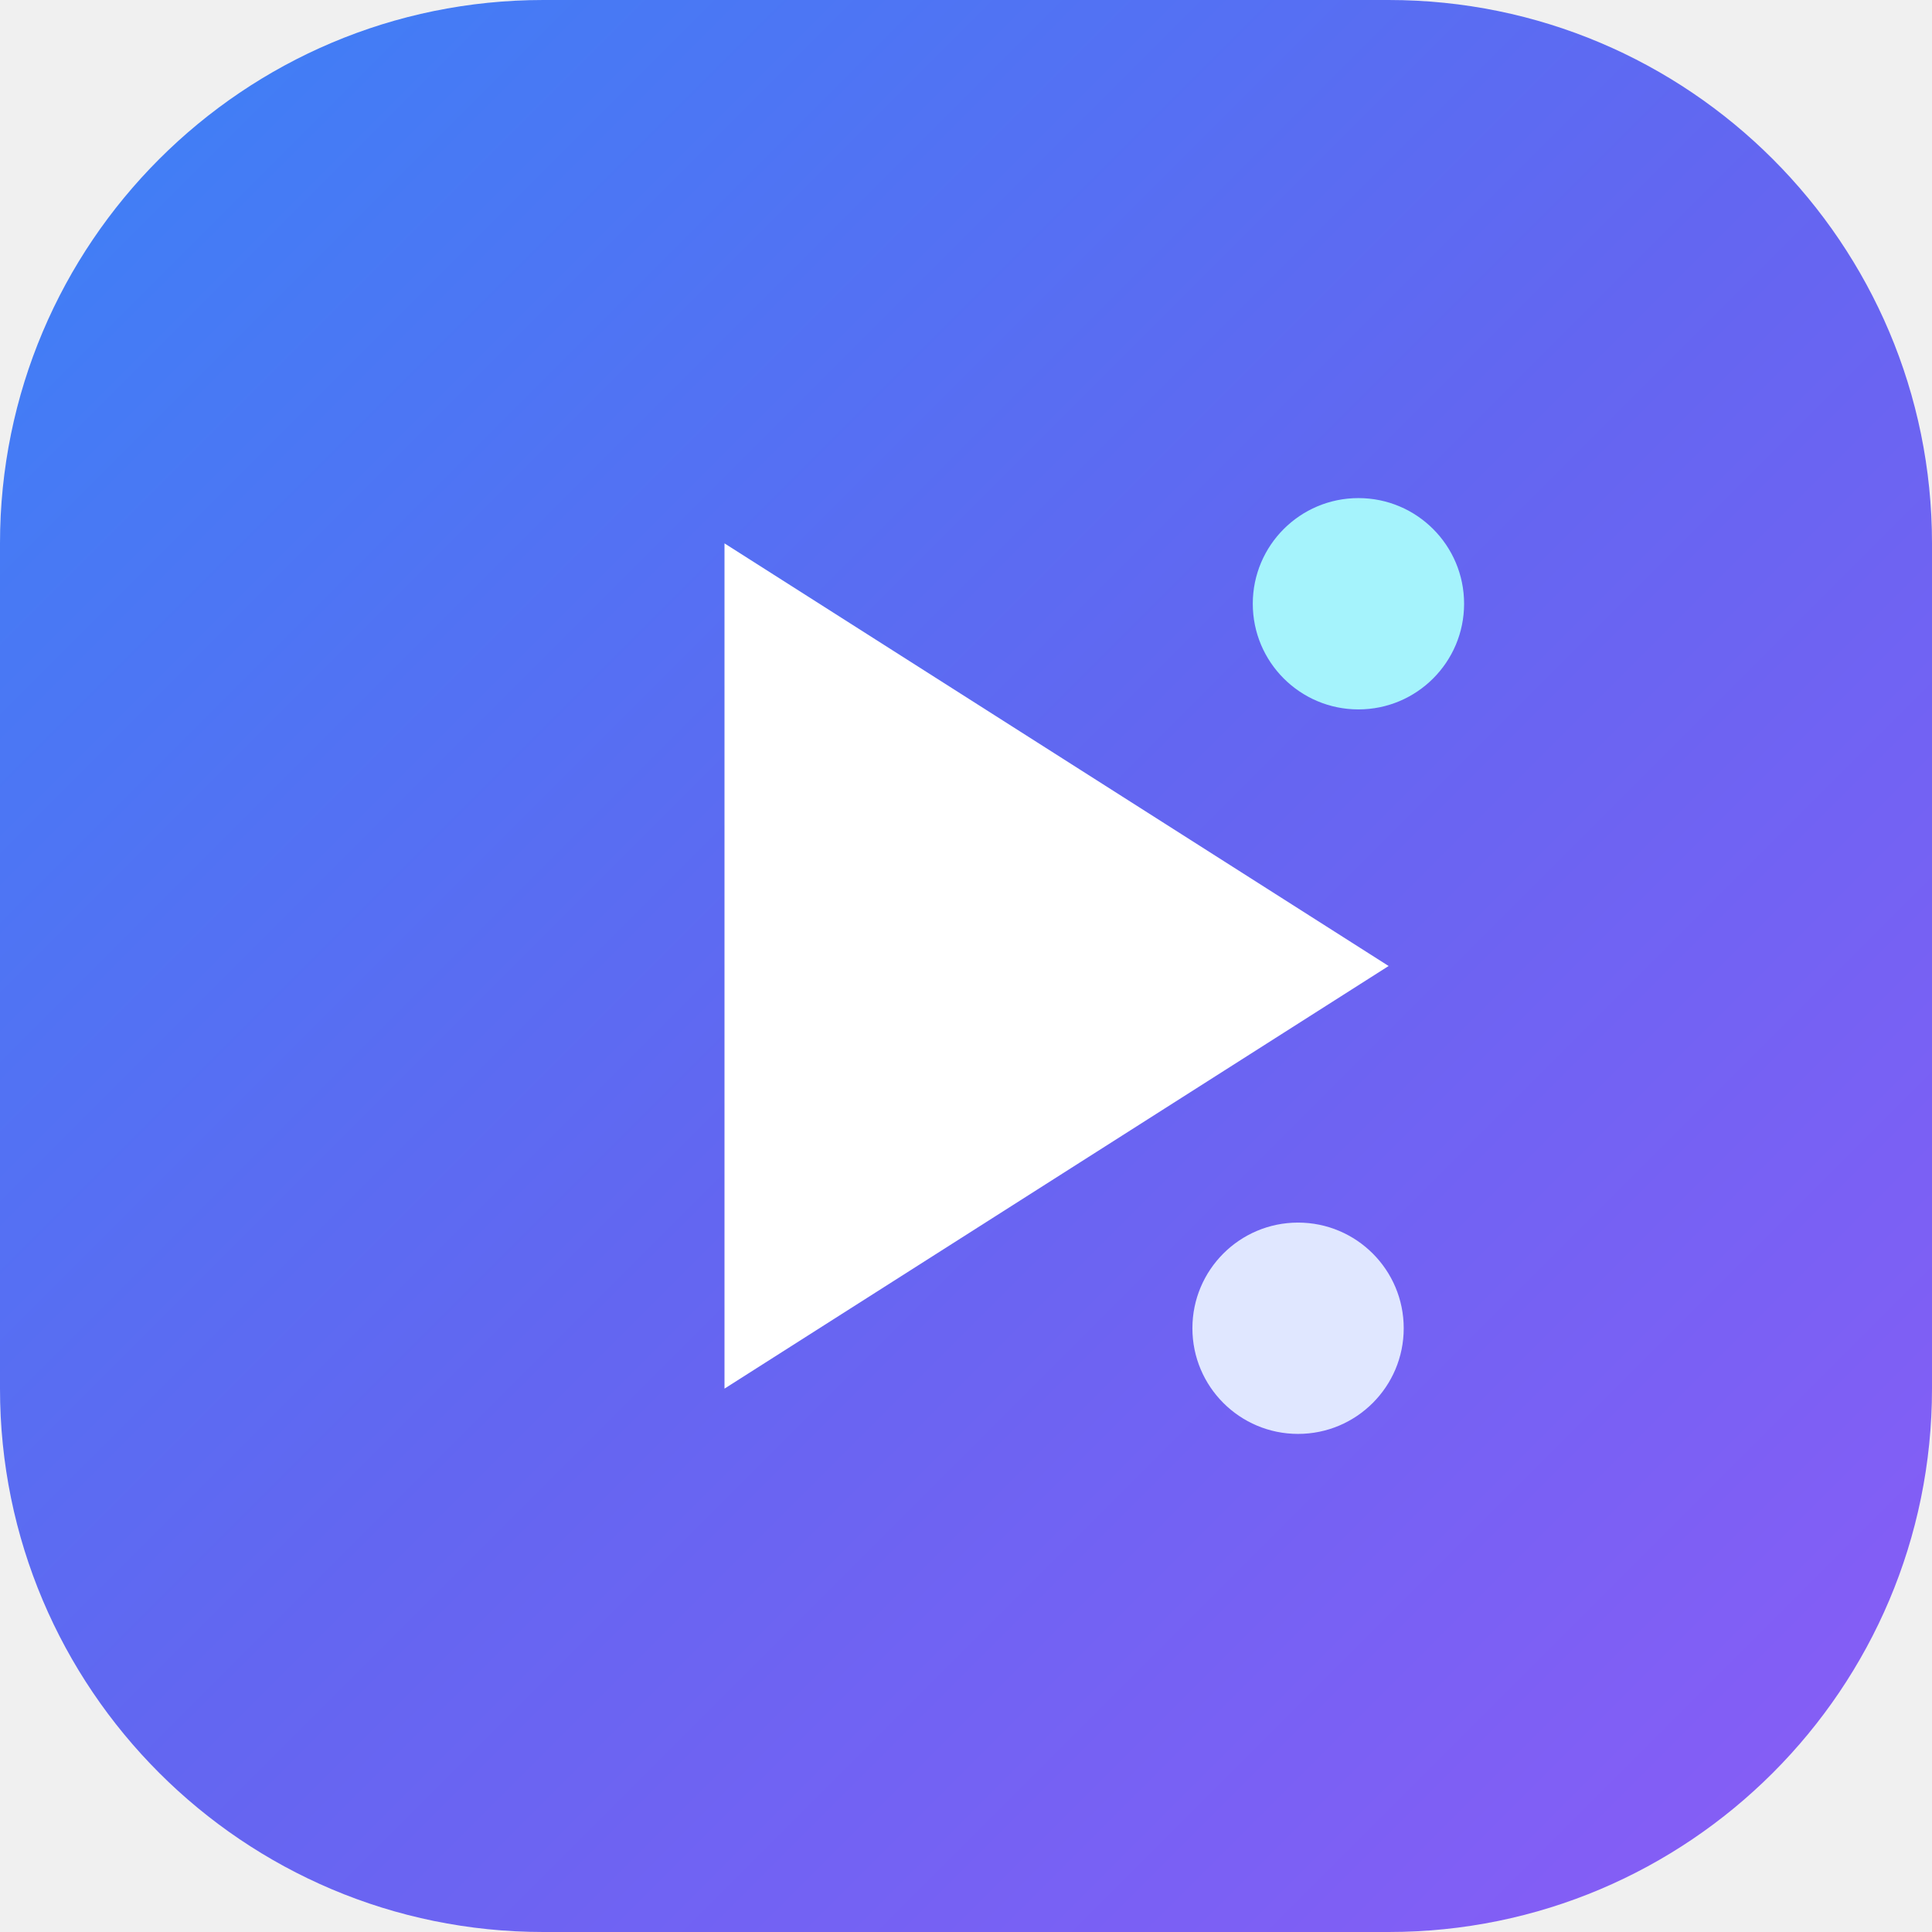
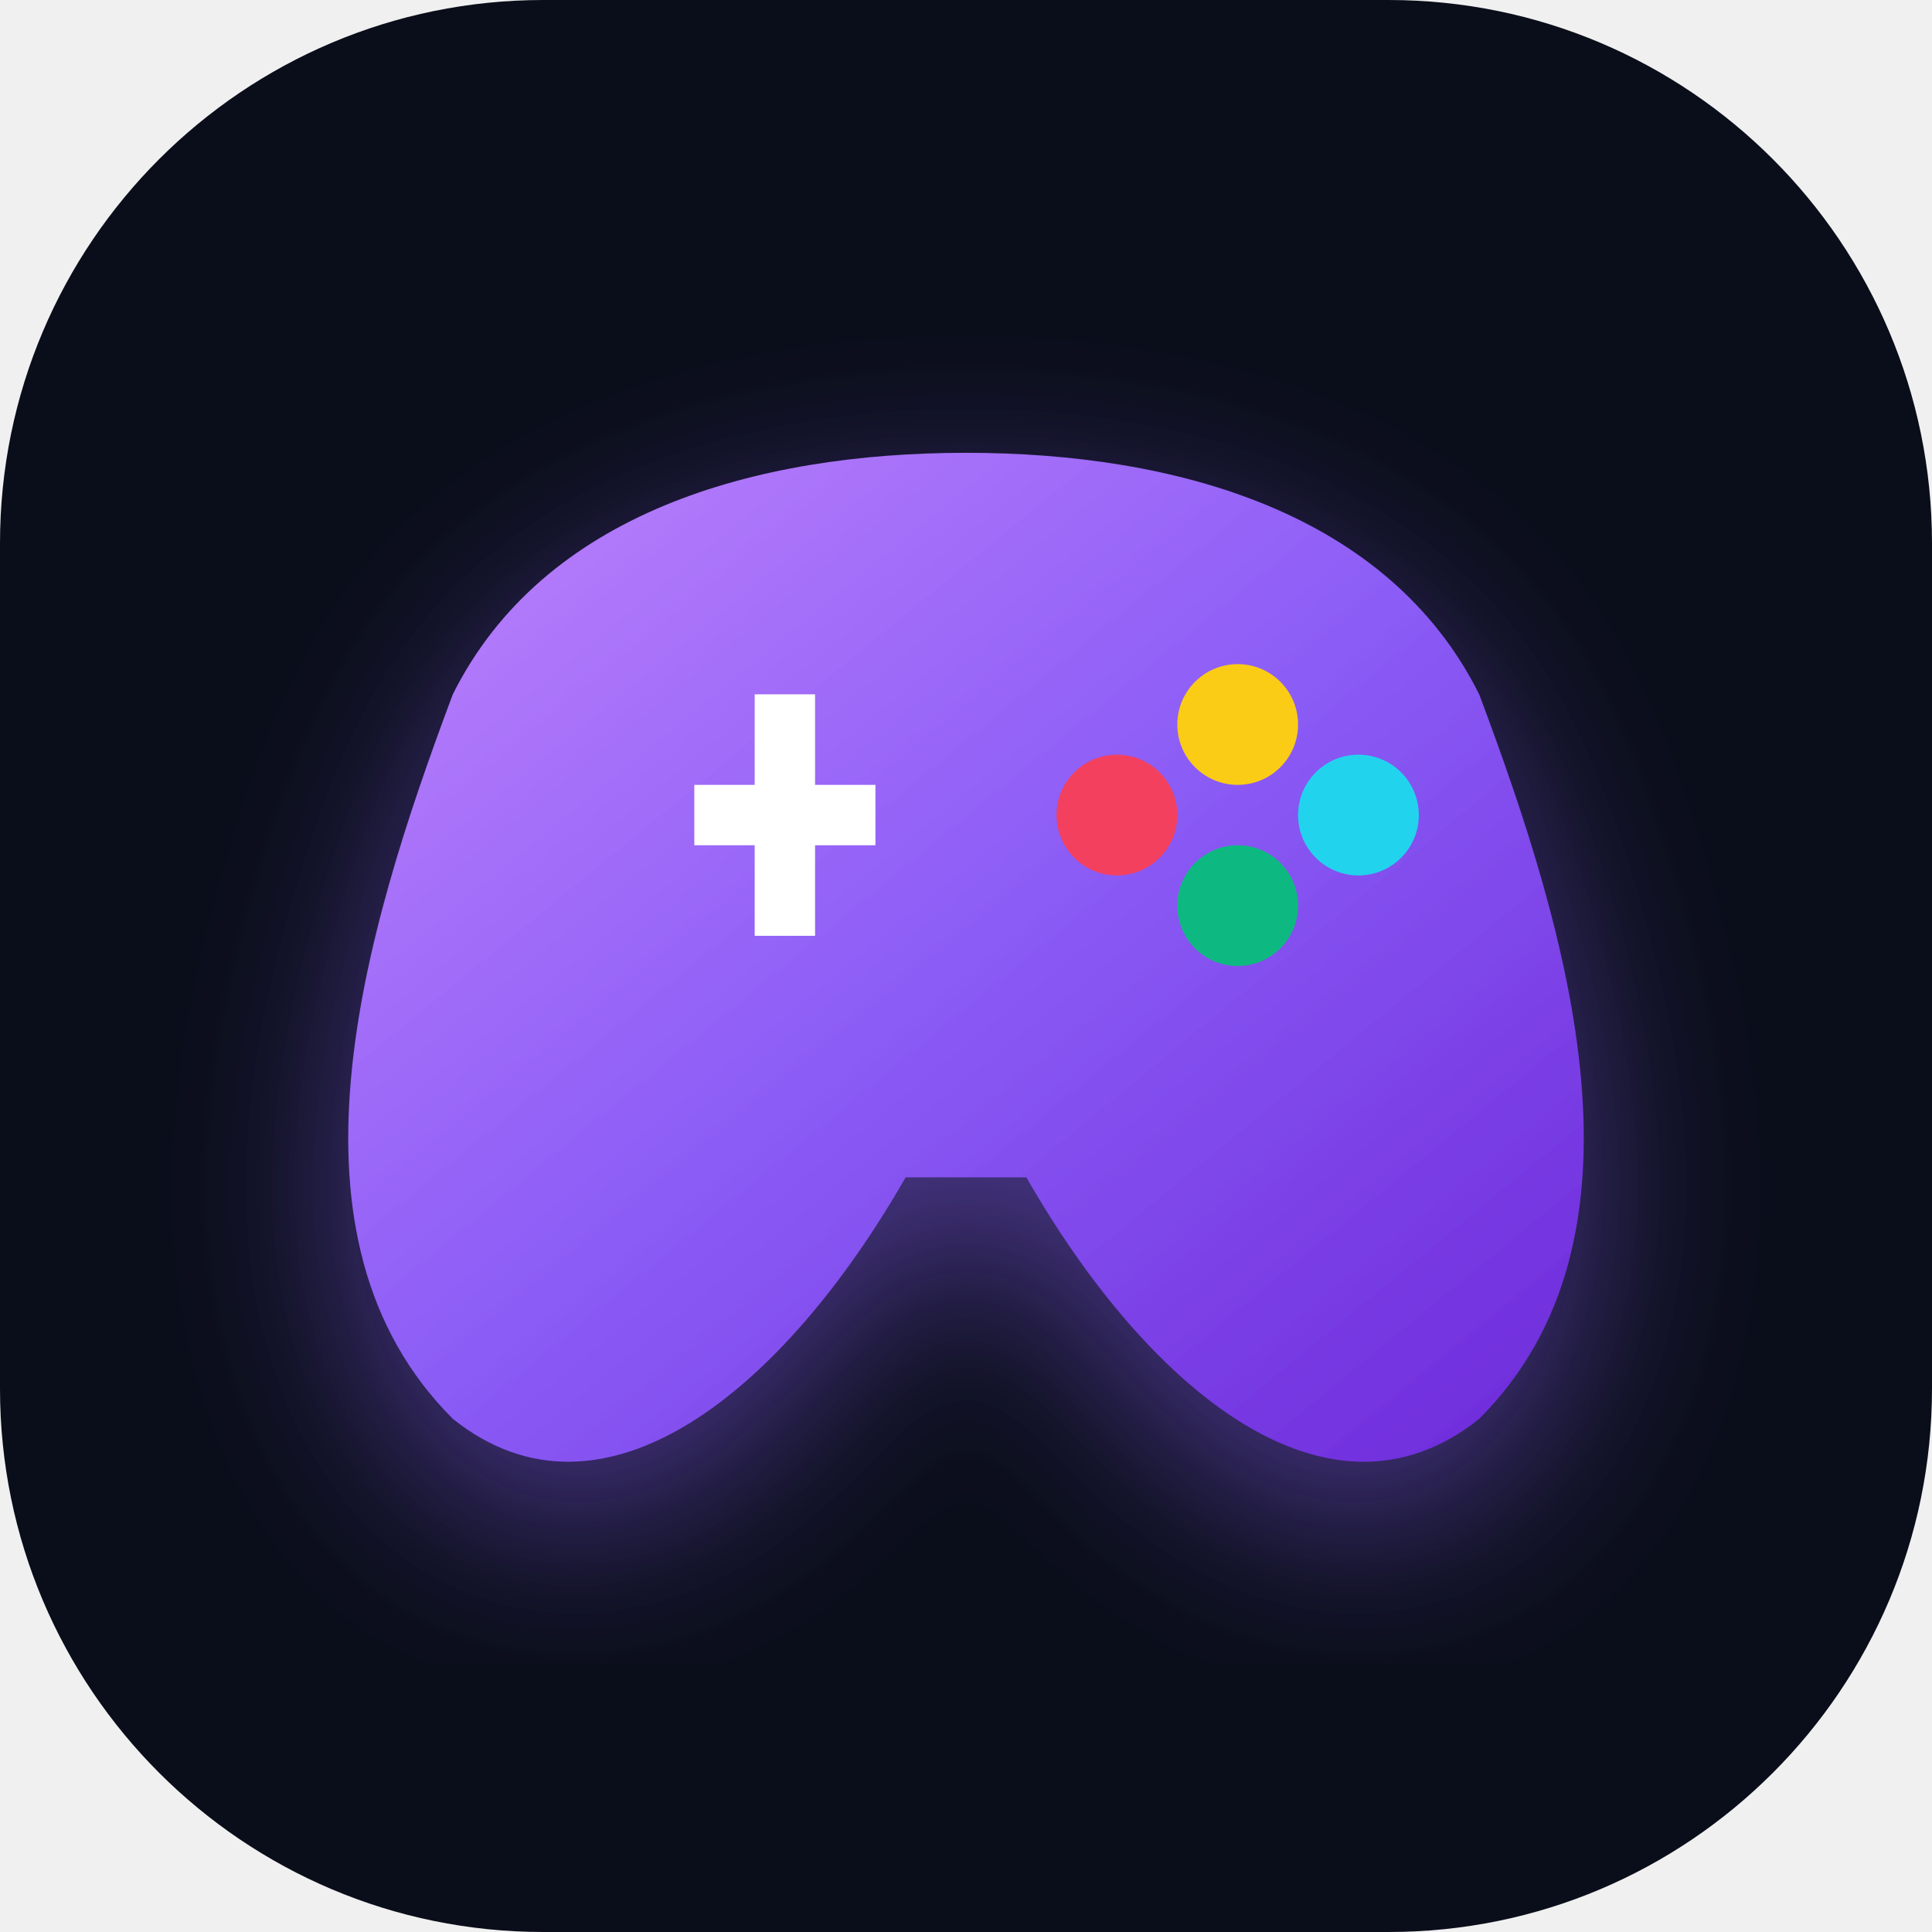
<svg xmlns="http://www.w3.org/2000/svg" viewBox="0 0 64 64" width="64" height="64">
  <defs>
    <linearGradient id="fav-grad" x1="0%" y1="0%" x2="100%" y2="100%">
-       <stop offset="0%" stop-color="#3B82F6" />
-       <stop offset="50%" stop-color="#6366F1" />
-       <stop offset="100%" stop-color="#8B5CF6" />
+       <stop offset="0%" stop-color="#C084FC" />
+       <stop offset="50%" stop-color="#8B5CF6" />
+       <stop offset="100%" stop-color="#6D28D9" />
    </linearGradient>
+     <filter id="fav-glow" x="-20%" y="-20%" width="140%" height="140%">
+       <feDropShadow dx="0" dy="2" stdDeviation="3" flood-color="#8B5CF6" flood-opacity="0.5" />
+     </filter>
  </defs>
-   <rect width="64" height="64" rx="18" fill="url(#fav-grad)" />
-   <path d="M 24 18 L 46 32 L 24 46 Z" fill="#FFFFFF" />
-   <circle cx="45" cy="20" r="3.5" fill="#A5F3FC" />
-   <circle cx="43" cy="44" r="3.5" fill="#E0E7FF" />
+   <rect width="64" height="64" rx="18" fill="#0A0E1A" />
+   <g transform="translate(7, 7)" filter="url(#fav-glow)">
+     <path d="M 8 16 C 5 24 2 34 8 40 C 13 44 19 39 23 32 L 27 32 C 31 39 37 44 42 40 C 48 34 45 24 42 16 C 39 10 32 8 25 8 C 18 8 11 10 8 16 Z" fill="url(#fav-grad)" />
+     <path d="M 16 19 L 18 19 L 18 16 L 20 16 L 20 19 L 22 19 L 22 21 L 20 21 L 20 24 L 18 24 L 18 21 L 16 21 Z" fill="#FFFFFF" />
+     <circle cx="34" cy="17" r="2" fill="#FACC15" />
+     <circle cx="38" cy="20" r="2" fill="#22D3EE" />
+     <circle cx="30" cy="20" r="2" fill="#F43F5E" />
+     <circle cx="34" cy="23" r="2" fill="#10B981" />
+   </g>
</svg>
